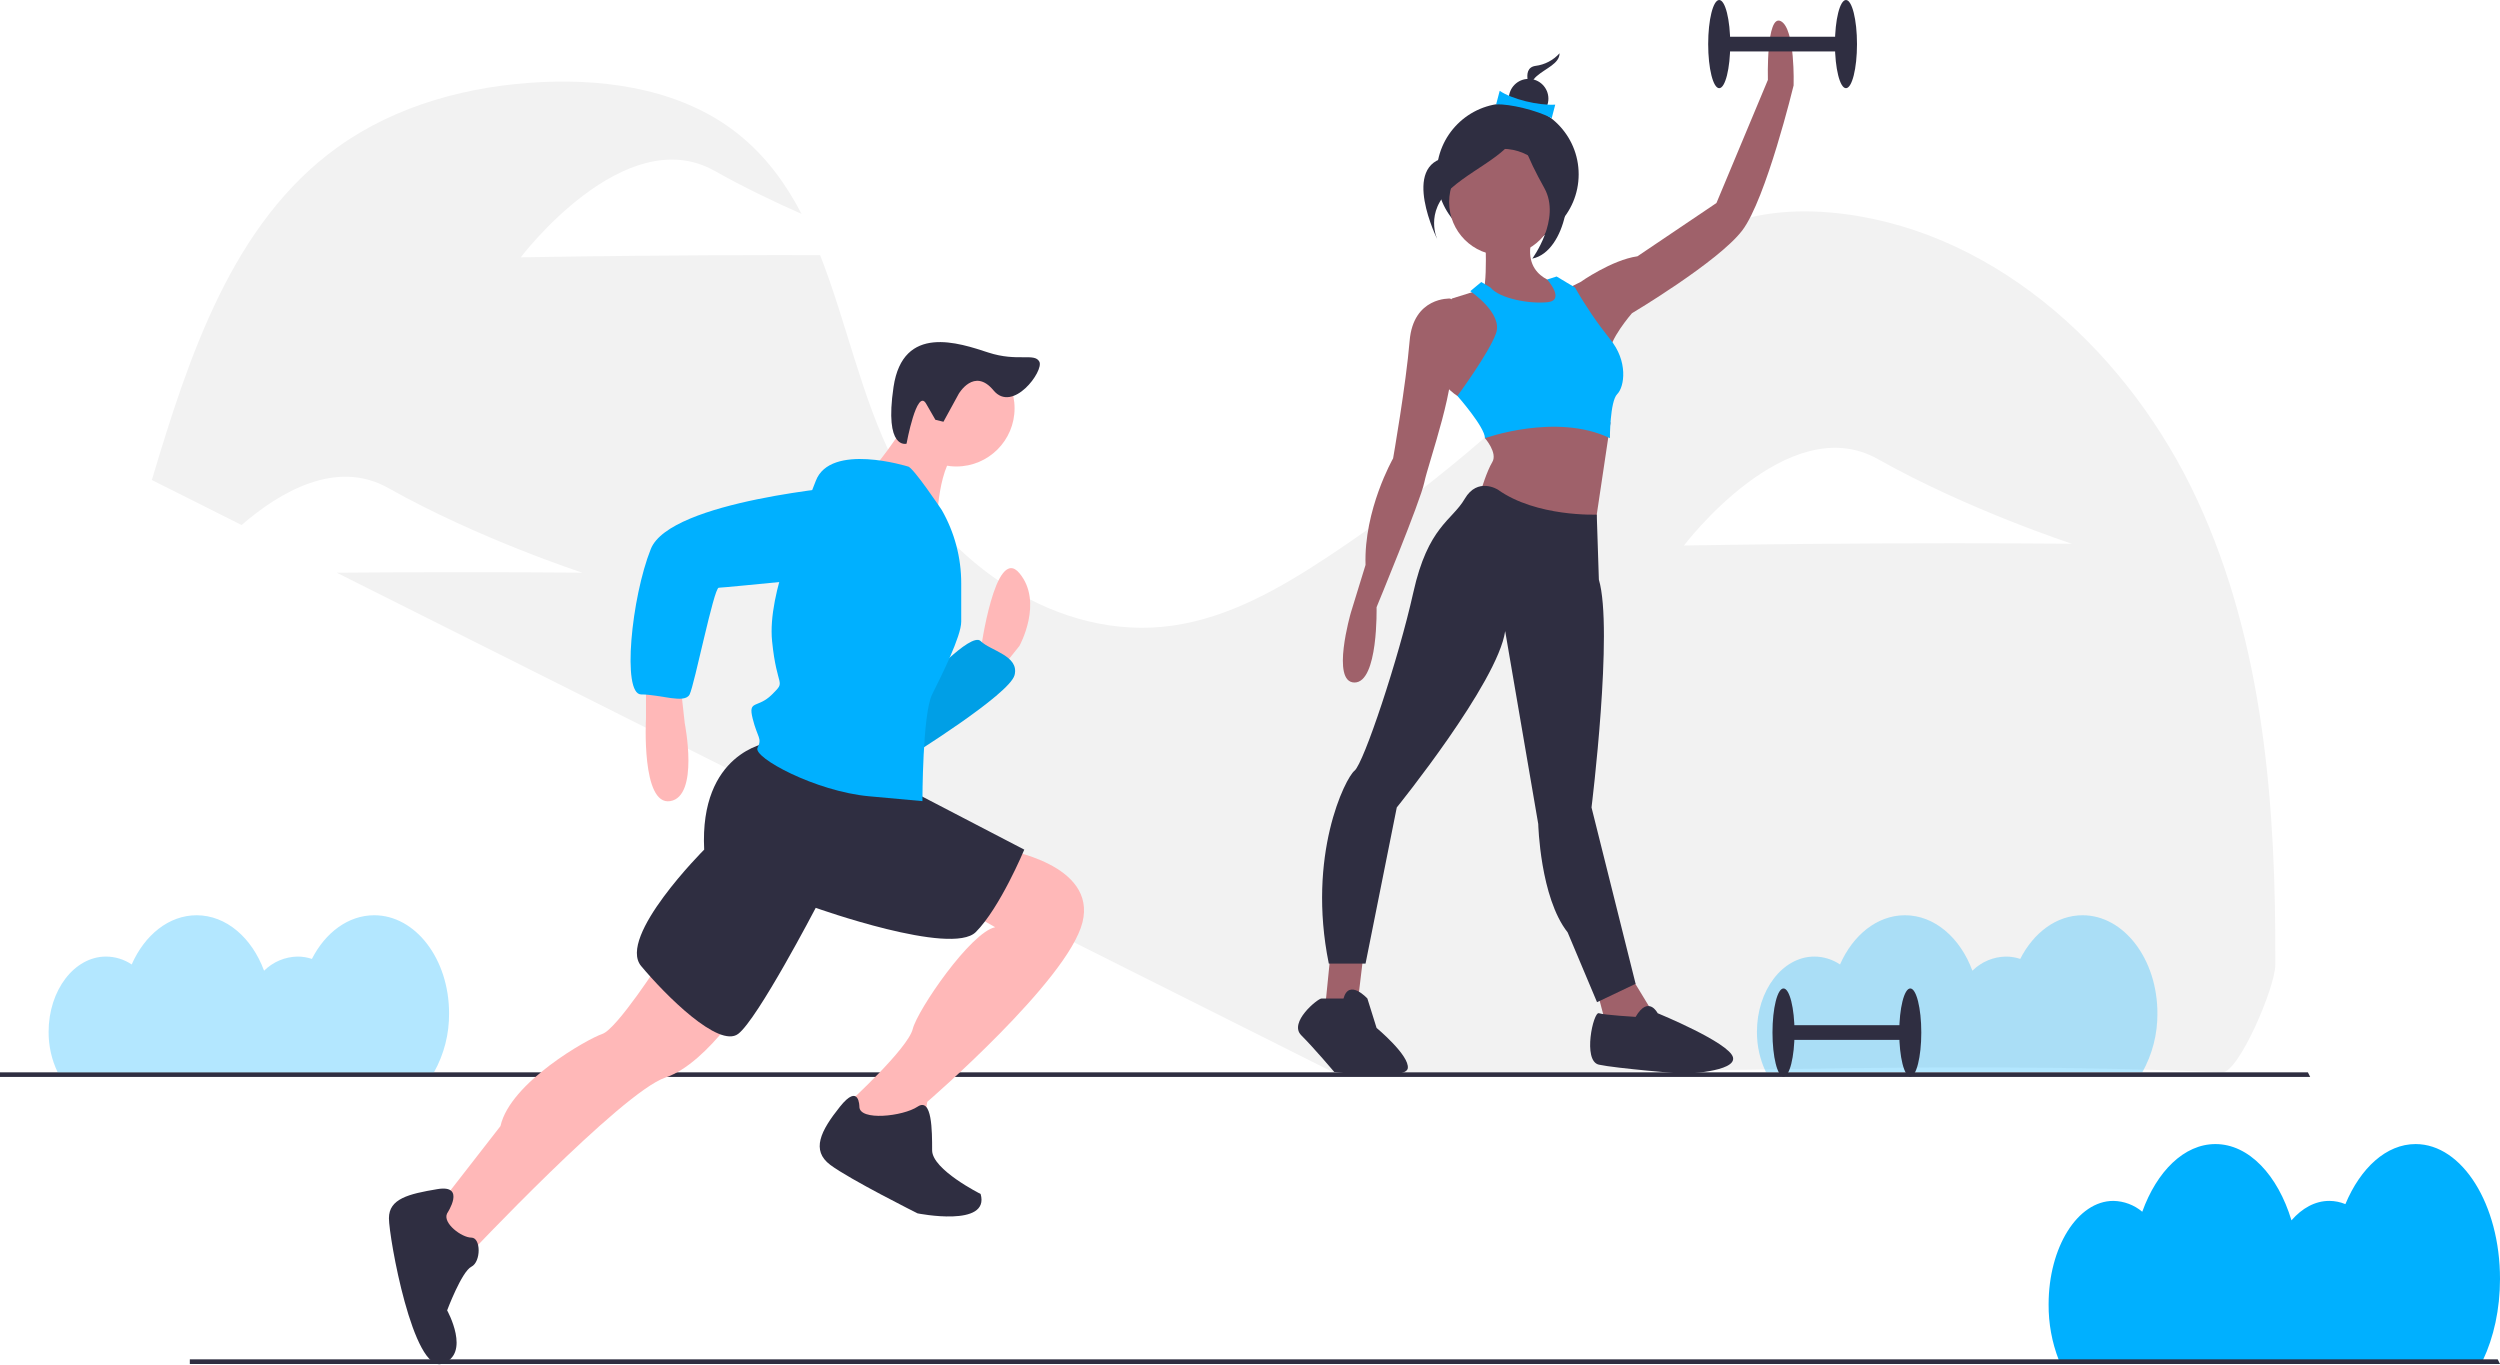
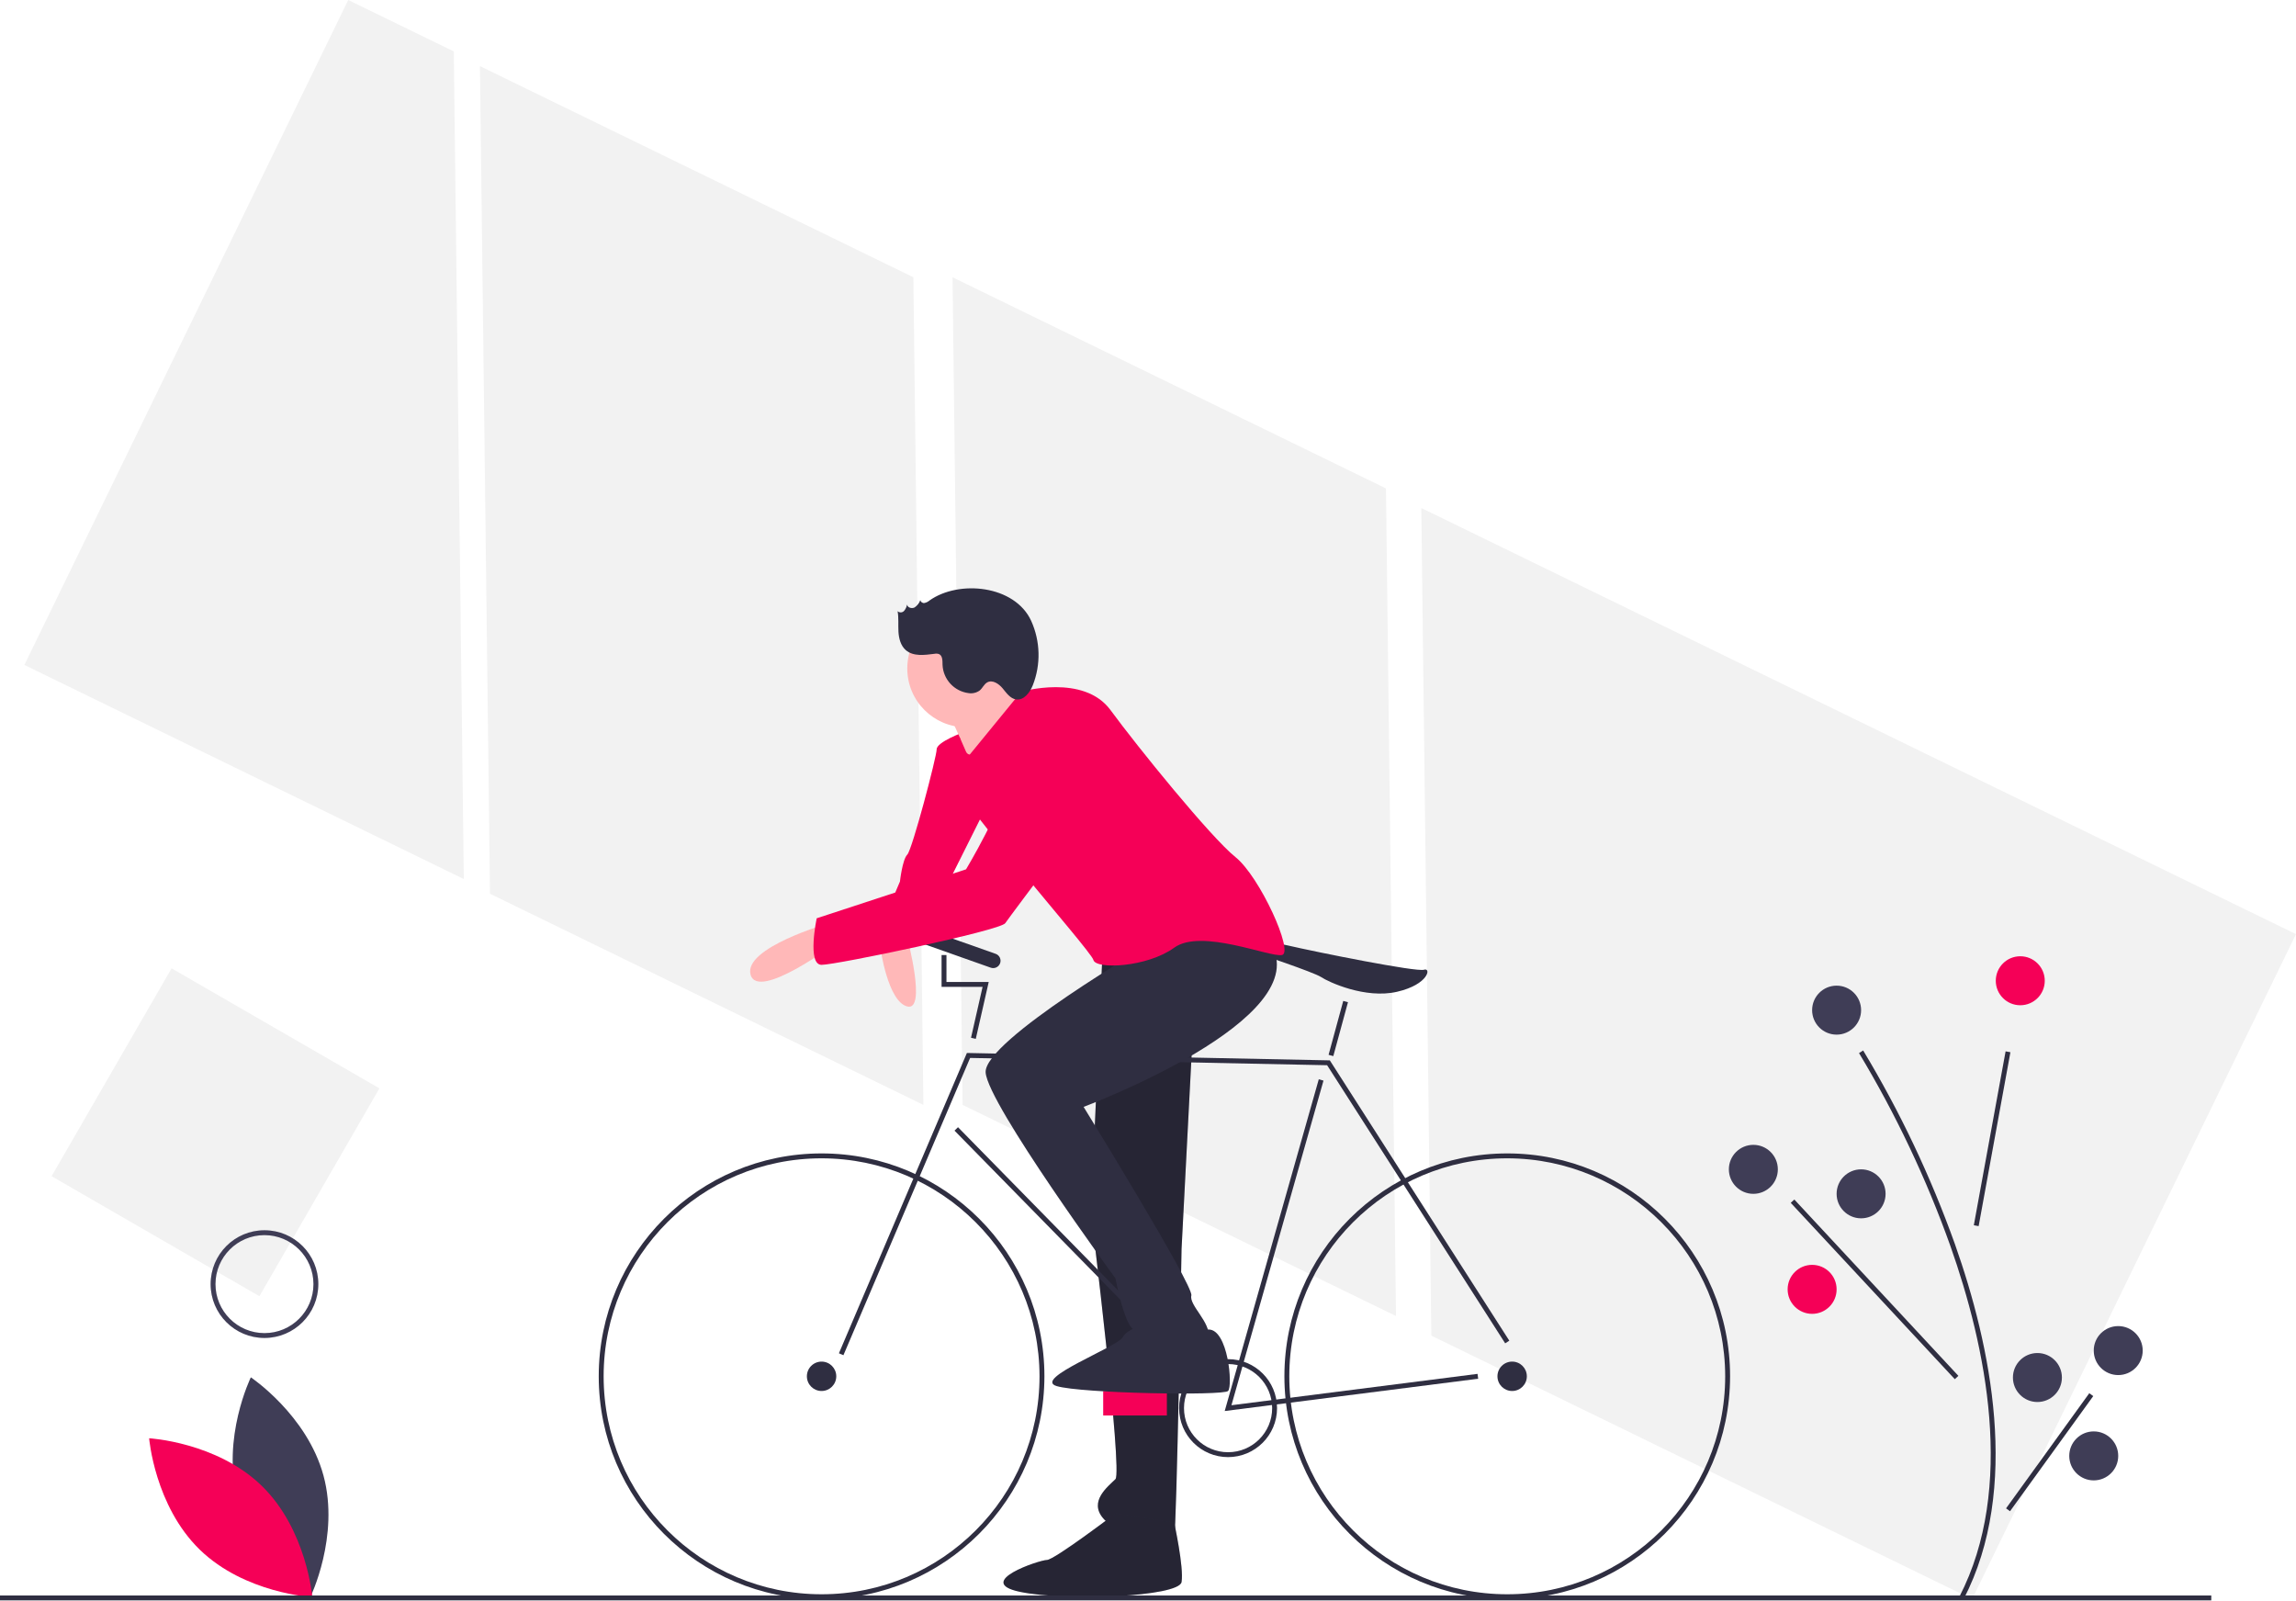
- <svg xmlns="http://www.w3.org/2000/svg" id="f6ab8ba1-7e68-4bec-bb42-3789208a6270" data-name="Layer 1" width="1080" height="589.339" viewBox="0 0 1080 589.339">
-   <path d="M1140,707.811c0-32.167-16.322-58.243-36.457-58.243-12.655,0-23.8,10.305-30.337,25.946a18.287,18.287,0,0,0-6.967-1.398c-6.094,0-11.729,3.123-16.324,8.408-5.892-19.501-18.387-32.955-32.85-32.955-13.522,0-25.316,11.771-31.61,29.24a19.915,19.915,0,0,0-12.477-4.692C957.526,674.115,945,694.127,945,718.813a65.145,65.145,0,0,0,4.408,24.068h183.24C1137.261,733.125,1140,720.98,1140,707.811Z" transform="translate(-60 -155.3305)" fill="#00b0ff" />
-   <path d="M1009.299,371.482c-28.71-62.107-84.896-115.09-152.771-123.726-17.946-2.283-36.684-1.367-53.335,5.706-21.857,9.285-37.965,28.025-54.246,45.313A654.108,654.108,0,0,1,633.987,395.622c-20.687,13.696-42.876,26.475-67.437,29.979-49.245,7.026-97.956-26.556-120.414-70.942-14.029-27.727-20.512-60.28-31.854-89.119-13.061-.025-28.623-.02-45.365.057-46.277.213-83.944.897-83.944.897s44.774-59.307,83.776-37.334c12.464,7.022,25.519,13.288,37.516,18.567-6.816-13.111-15.413-24.907-27.24-34.392-23.321-18.702-54.907-23.948-84.769-22.555-31.357,1.463-63.002,9.858-88.482,28.192-45.391,32.662-64.135,90.153-80.178,143.723l38.778,19.44c16.633-14.38,40.956-28.605,63.375-15.975,39.003,21.973,83.807,36.562,83.807,36.562s-37.362-.338-83.639-.125c-7.772.036-15.292.085-22.441.142L636,618.567c142,2,249.068-5.679,384,0,7.037.296,22.866-36.592,22.918-46.3C1043.29,503.846,1038.009,433.589,1009.299,371.482Zm-137.882,18.615c-46.277.213-83.944.897-83.944.897s44.774-59.307,83.776-37.334,83.807,36.562,83.807,36.562S917.694,389.884,871.417,390.097Z" transform="translate(-60 -155.3305)" fill="#f2f2f2" />
-   <path d="M992,593.067c0-23.388-14.481-42.349-32.343-42.349-11.227,0-21.115,7.493-26.915,18.865a19.362,19.362,0,0,0-6.181-1.016,21.059,21.059,0,0,0-14.483,6.113c-5.228-14.179-16.313-23.962-29.144-23.962-11.997,0-22.46,8.558-28.043,21.26a20.107,20.107,0,0,0-11.07-3.412c-13.709,0-24.822,14.551-24.822,32.5a39.928,39.928,0,0,0,3.911,17.5H985.477A51.201,51.201,0,0,0,992,593.067Z" transform="translate(-60 -155.3305)" fill="#00b0ff" opacity="0.3" />
-   <polygon points="1080 589.237 82 589.237 82 587.237 1079 587.237 1080 589.237" fill="#2f2e41" />
-   <polygon points="998 465.237 0 465.237 0 463.237 997 463.237 998 465.237" fill="#2f2e41" />
-   <path d="M483.63,436.467s6.285-46.093,16.761-33.523,0,31.427,0,31.427l-8.381,10.476-8.381-6.285Z" transform="translate(-60 -155.3305)" fill="#ffb8b8" />
-   <path d="M458.488,451.133s20.952-23.047,25.142-18.856,16.761,6.285,14.666,14.666-46.093,35.618-46.093,35.618Z" transform="translate(-60 -155.3305)" fill="#00b0ff" />
-   <path d="M458.488,451.133s20.952-23.047,25.142-18.856,16.761,6.285,14.666,14.666-46.093,35.618-46.093,35.618Z" transform="translate(-60 -155.3305)" opacity="0.1" />
-   <path d="M339.064,449.038v16.761s-2.095,37.713,10.476,35.618,6.285-33.523,6.285-33.523l-2.095-18.856Z" transform="translate(-60 -155.3305)" fill="#ffb8b8" />
-   <path d="M345.349,570.557s-18.856,29.332-25.142,31.427-39.808,20.952-43.998,39.808l-29.332,37.713,14.666,18.856s67.045-71.235,85.902-77.521,37.713-37.713,37.713-37.713Z" transform="translate(-60 -155.3305)" fill="#ffb8b8" />
-   <path d="M494.105,522.369s39.808,6.285,33.523,31.427S460.583,631.317,460.583,631.317l-2.095,12.571L435.441,648.078l-10.476-10.476,2.095-6.285s25.142-23.047,27.237-31.427,25.142-41.903,35.618-43.998L475.249,547.511Z" transform="translate(-60 -155.3305)" fill="#ffb8b8" />
-   <path d="M253.162,679.506s8.381-12.571-4.19-10.476-20.952,4.19-20.952,12.571,10.476,67.045,23.047,62.855,2.095-23.047,2.095-23.047,6.285-16.761,10.476-18.856,4.19-12.571,0-12.571S251.067,683.696,253.162,679.506Z" transform="translate(-60 -155.3305)" fill="#2f2e41" />
-   <path d="M431.251,633.412s0-10.476-8.381,0-12.571,18.856-4.19,25.142,37.713,20.952,37.713,20.952,31.427,6.285,27.237-8.381c0,0-20.952-10.476-20.952-18.856s0-23.047-6.285-18.856S431.251,639.698,431.251,633.412Z" transform="translate(-60 -155.3305)" fill="#2f2e41" />
-   <path d="M391.443,476.275s-29.332,4.19-27.237,46.093c0,0-37.713,37.713-27.237,50.284s33.523,35.618,41.903,29.332,33.523-54.474,33.523-54.474,58.664,20.952,69.14,10.476,20.952-35.618,20.952-35.618l-52.379-27.237Z" transform="translate(-60 -155.3305)" fill="#2f2e41" />
-   <circle cx="413.154" cy="176.379" r="25.142" fill="#ffb8b8" />
-   <path d="M454.297,333.804s-14.666,23.047-18.856,25.142,29.332,23.047,29.332,23.047,0-27.237,10.476-33.523Z" transform="translate(-60 -155.3305)" fill="#ffb8b8" />
-   <path d="M452.202,356.851s-33.523-10.476-39.808,6.285-20.952,48.189-18.856,69.14,6.285,16.761,0,23.047-10.476,2.095-8.381,10.476,4.19,8.381,2.095,12.571S412.394,497.227,435.441,499.322l23.047,2.095s0-37.713,4.19-46.093,12.571-25.142,12.571-31.427V407.265a63.607,63.607,0,0,0-8.381-31.558h0S454.297,356.851,452.202,356.851Z" transform="translate(-60 -155.3305)" fill="#00b0ff" />
-   <path d="M427.06,365.232s-77.521,6.285-85.902,27.237-12.571,62.855-4.19,62.855,18.856,4.19,20.952,0,10.476-46.093,12.571-46.093,64.95-6.285,64.95-6.285S462.678,369.422,427.06,365.232Z" transform="translate(-60 -155.3305)" fill="#00b0ff" />
-   <path d="M474.164,325.476s6.672-11.595,15.012-1.524S511.083,315.516,509,311.567s-9.438.178-22.042-3.943-36.885-12.514-40.951,14.867,5.618,24.511,5.618,24.511,4.439-24.263,8.451-17.294l4.012,6.969,3.48.857Z" transform="translate(-60 -155.3305)" fill="#2f2e41" />
-   <circle cx="651.309" cy="75.314" r="30.674" fill="#2f2e41" />
-   <path d="M701.504,253.349s1.587,28.572-1.587,28.572S719.758,295.413,719.758,295.413l14.286-7.937v-9.524s-19.048-2.381-11.111-23.016S701.504,253.349,701.504,253.349Z" transform="translate(-60 -155.3305)" fill="#9f616a" />
-   <polygon points="574.835 411.517 572.454 435.327 580.391 437.708 586.74 431.359 589.121 411.517 574.835 411.517" fill="#9f616a" />
-   <polygon points="689.124 425.01 693.092 440.089 704.203 447.232 716.109 440.883 702.616 418.66 689.124 425.01" fill="#9f616a" />
-   <circle cx="649.043" cy="87.304" r="23.016" fill="#9f616a" />
-   <path d="M695.154,328.747l-5.556-2.381s-9.524-5.556-10.318-16.667,7.937-25.397,7.937-25.397l12.699-3.968,14.92,12.143.16,19.603Z" transform="translate(-60 -155.3305)" fill="#9f616a" />
-   <path d="M689.599,285.889l-3.175-1.587s-15.873-.794-17.461,18.254-7.143,50.795-7.143,50.795-12.699,22.223-11.905,46.033l-6.349,20.635s-8.73,30.159,1.587,30.159,9.524-32.54,9.524-32.54,19.048-46.033,20.635-53.969,15.08-45.239,11.111-55.557S689.599,285.889,689.599,285.889Z" transform="translate(-60 -155.3305)" fill="#9f616a" />
-   <path d="M701.504,335.89v8.73s5.556,6.349,3.175,10.318-4.762,11.905-4.762,11.905L711.028,384.304l37.302,3.175,7.418-49.699Z" transform="translate(-60 -155.3305)" fill="#9f616a" />
-   <path d="M736.425,280.333l6.349-3.175s13.492-9.524,24.604-11.111l34.128-23.016,22.223-53.176s-.794-28.572,5.556-25.397S834.84,192.236,834.84,192.236s-11.905,49.207-22.223,62.7-47.62,35.715-47.62,35.715-10.318,11.905-9.524,17.461S736.425,280.333,736.425,280.333Z" transform="translate(-60 -155.3305)" fill="#9f616a" />
-   <path d="M707.059,366.843s-8.73-5.556-14.286,3.968-15.873,11.905-22.223,40.477S649.121,485.1,645.153,488.275s-20.635,36.509-11.111,83.335h15.873L663.408,504.148s43.652-53.969,46.826-76.192L724.52,511.291s.794,31.747,12.699,46.826l12.699,30.159,16.667-7.937-19.048-76.192s9.524-76.986,3.175-98.415l-.912-28.094S723.726,378.748,707.059,366.843Z" transform="translate(-60 -155.3305)" fill="#2f2e41" />
-   <path d="M640.391,586.69h-9.524c-1.587,0-14.286,10.318-8.73,15.873s14.286,15.873,14.286,15.873,30.953,3.937,31.747-1.619-13.492-17.429-13.492-17.429l-3.968-12.699S642.772,577.959,640.391,586.69Z" transform="translate(-60 -155.3305)" fill="#2f2e41" />
-   <path d="M766.584,594.626s-13.492-.794-15.873-1.587-7.143,20.635,0,22.223S787.22,619.23,787.22,619.23s23.016-.794,21.429-7.143-32.54-19.048-32.54-19.048S772.14,585.102,766.584,594.626Z" transform="translate(-60 -155.3305)" fill="#2f2e41" />
-   <path d="M703.885,279.54l-3.968-2.381-4.762,3.968s14.286,9.524,11.111,18.254-16.667,26.985-16.667,26.985,11.905,13.492,11.905,18.254c0,0,30.953-11.111,53.969,0,0,0,0-15.873,3.175-19.048s4.762-14.286-3.175-23.81a174.007,174.007,0,0,1-15.08-22.223l-7.937-4.762-4.088,1.297s8.056,9.021.12,9.815S707.853,284.302,703.885,279.54Z" transform="translate(-60 -155.3305)" fill="#00b0ff" />
-   <path d="M733.728,178.347a16.767,16.767,0,0,1-10.4,5.448c-6.933.99-1.486,11.886-1.486,11.886s-1.981-3.962,1.981-7.429S733.728,182.804,733.728,178.347Z" transform="translate(-60 -155.3305)" fill="#2f2e41" />
-   <circle cx="660.36" cy="42.628" r="8.549" fill="#2f2e41" />
-   <path d="M730.34,206.376c-6.604-3.45-17.965-6.163-24.002-5.969l1.527-5.838c5.344,3.631,16.645,6.394,24.002,5.969Z" transform="translate(-60 -155.3305)" fill="#00b0ff" />
-   <path d="M716.696,206.89s-10.407,13.38-31.221,16.354-4.46,35.681-4.46,35.681-5.947-11.894,5.947-22.3S716.696,220.27,716.696,206.89Z" transform="translate(-60 -155.3305)" fill="#2f2e41" />
-   <path d="M717.49,206.096s5.947,20.814,14.867,23.787,4.46,34.194-10.407,37.167c0,0,12.637-17.097,5.203-30.477S715.26,212.786,717.49,206.096Z" transform="translate(-60 -155.3305)" fill="#2f2e41" />
-   <rect x="742.696" y="15.873" width="54.763" height="6.349" fill="#2f2e41" />
-   <ellipse cx="797.46" cy="19.048" rx="4.762" ry="19.048" fill="#2f2e41" />
-   <ellipse cx="742.696" cy="19.048" rx="4.762" ry="19.048" fill="#2f2e41" />
-   <rect x="770.475" y="442.882" width="54.763" height="6.349" fill="#2f2e41" />
-   <ellipse cx="825.238" cy="446.057" rx="4.762" ry="19.048" fill="#2f2e41" />
-   <ellipse cx="770.475" cy="446.057" rx="4.762" ry="19.048" fill="#2f2e41" />
-   <path d="M254,593.067c0-23.388-14.481-42.349-32.343-42.349-11.227,0-21.115,7.493-26.915,18.865a19.362,19.362,0,0,0-6.181-1.016,21.059,21.059,0,0,0-14.483,6.113c-5.228-14.179-16.313-23.962-29.144-23.962-11.997,0-22.46,8.558-28.043,21.26a20.107,20.107,0,0,0-11.07-3.412c-13.709,0-24.822,14.551-24.822,32.5a39.928,39.928,0,0,0,3.911,17.5H247.477A51.201,51.201,0,0,0,254,593.067Z" transform="translate(-60 -155.3305)" fill="#00b0ff" opacity="0.3" />
+ <svg xmlns="http://www.w3.org/2000/svg" id="a13b8cba-1f8f-490a-afba-7bfd552ebb8c" data-name="Layer 1" width="937.597" height="653.445" viewBox="0 0 937.597 653.445">
+   <polygon points="195.992 26.994 200.088 364.913 377.078 451.126 372.982 113.208 195.992 26.994" fill="#f2f2f2" />
+   <polygon points="142.208 0 9.957 271.502 189.403 358.913 185.307 20.994 142.208 0" fill="#f2f2f2" />
+   <polygon points="937.597 381.414 580.403 207.422 584.499 545.34 805.345 652.916 937.597 381.414" fill="#f2f2f2" />
+   <polygon points="388.982 113.208 393.078 451.126 570.069 537.34 565.973 199.422 388.982 113.208" fill="#f2f2f2" />
+   <path d="M581.702,506.222l-5,112s13,106,10,109-11,9-5,16,28,12,29,8,3-118,3-118l7-135Z" transform="translate(-131.2017 -123.2777)" fill="#2f2e41" />
+   <path d="M581.702,506.222l-5,112s13,106,10,109-11,9-5,16,28,12,29,8,3-118,3-118l7-135Z" transform="translate(-131.2017 -123.2777)" opacity="0.2" />
+   <path d="M586.702,741.222s-25,19-28,19-30,9-11,13,65,2,66-4-3-24.209-3-24.209Z" transform="translate(-131.2017 -123.2777)" fill="#2f2e41" />
+   <path d="M586.702,741.222s-25,19-28,19-30,9-11,13,65,2,66-4-3-24.209-3-24.209Z" transform="translate(-131.2017 -123.2777)" opacity="0.2" />
+   <path d="M524.702,422.222s-11,4-11,7-10,41-12,43-3,11-3,11-10,23-8,23,19-4,20,0,9-25,9-25l17-34Z" transform="translate(-131.2017 -123.2777)" fill="#f50057" />
+   <path d="M490.702,510.222s3,22,11,24,0-28,0-28Z" transform="translate(-131.2017 -123.2777)" fill="#ffb8b8" />
+   <path d="M516.702,410.222s6,13,9,20,31-18,31-18-15-11-15-16S516.702,410.222,516.702,410.222Z" transform="translate(-131.2017 -123.2777)" fill="#ffb8b8" />
+   <path d="M228.241,735.278c6.706,24.791,29.677,40.144,29.677,40.144s12.098-24.84,5.391-49.631-29.677-40.144-29.677-40.144S221.535,710.487,228.241,735.278Z" transform="translate(-131.2017 -123.2777)" fill="#3f3d56" />
+   <path d="M238.095,729.95c18.402,17.914,20.65,45.452,20.65,45.452s-27.588-1.506-45.991-19.42-20.65-45.452-20.65-45.452S219.693,712.036,238.095,729.95Z" transform="translate(-131.2017 -123.2777)" fill="#f50057" />
+   <path d="M466.702,776.222a91,91,0,1,1,91-91A91.103,91.103,0,0,1,466.702,776.222Zm0-180a89,89,0,1,0,89,89A89.101,89.101,0,0,0,466.702,596.222Z" transform="translate(-131.2017 -123.2777)" fill="#2f2e41" />
+   <path d="M746.702,776.222a91,91,0,1,1,91-91A91.103,91.103,0,0,1,746.702,776.222Zm0-180a89,89,0,1,0,89,89A89.1,89.1,0,0,0,746.702,596.222Z" transform="translate(-131.2017 -123.2777)" fill="#2f2e41" />
+   <circle cx="335.5" cy="561.945" r="6" fill="#2f2e41" />
+   <circle cx="617.5" cy="561.945" r="6" fill="#2f2e41" />
+   <polygon points="344.42 553.337 342.58 552.552 394.845 429.931 543.055 432.955 543.342 433.405 616.342 547.405 614.658 548.484 541.945 434.934 396.155 431.958 344.42 553.337" fill="#2f2e41" />
+   <polygon points="500.125 576.128 538.538 440.672 540.462 441.217 502.875 573.761 603.374 560.952 603.626 562.937 500.125 576.128" fill="#2f2e41" />
+   <rect x="572.202" y="563.18" width="2" height="147.085" transform="translate(-413.074 460.3048) rotate(-44.4491)" fill="#2f2e41" />
+   <rect x="666.3" y="542.222" width="22.804" height="2" transform="translate(-155.6774 931.1362) rotate(-74.76942)" fill="#2f2e41" />
+   <polygon points="398.476 424.166 396.524 423.723 401.247 402.945 384.5 402.945 384.5 389.945 386.5 389.945 386.5 400.945 403.753 400.945 398.476 424.166" fill="#2f2e41" />
+   <path d="M643.702,512.222s0-6,13-3,53,11,56,10,2,6-11,9-28-4-31-6S643.702,512.222,643.702,512.222Z" transform="translate(-131.2017 -123.2777)" fill="#2f2e41" />
+   <rect x="450.5" y="567.945" width="26" height="10" fill="#f50057" />
+   <path d="M632.702,718.222a20,20,0,1,1,20-20A20.022,20.022,0,0,1,632.702,718.222Zm0-38a18,18,0,1,0,18,18A18.021,18.021,0,0,0,632.702,680.222Z" transform="translate(-131.2017 -123.2777)" fill="#2f2e41" />
+   <circle cx="394.5" cy="272.945" r="24" fill="#ffb8b8" />
+   <path d="M601.702,508.222s-69,40-68,53,53,84,53,84,4,21,8,21,29,9,30,3-8-13-7-17-44-77-44-77,96.307-36,76.154-67S601.702,508.222,601.702,508.222Z" transform="translate(-131.2017 -123.2777)" fill="#2f2e41" />
+   <path d="M603.702,662.222s-12,3-14,7-37,17-27,20,68,4,70,2,0-25.213-8-25.106S607.702,669.222,603.702,662.222Z" transform="translate(-131.2017 -123.2777)" fill="#2f2e41" />
+   <path d="M525.702,433.222l22.5-27.5s25.5-7.5,36.5,7.5,41,52,51,60,24,39,19,40-33-11-44-3-32,9-33,5-61-71-61-80,6.394-10.931,6.394-10.931Z" transform="translate(-131.2017 -123.2777)" fill="#f50057" />
+   <rect x="502.702" y="507.222" width="38" height="6" rx="3" transform="translate(68.70297 -267.9953) rotate(19.4707)" fill="#2f2e41" />
+   <path d="M469.702,500.222s-35,10-32,21,35-13,35-13Z" transform="translate(-131.2017 -123.2777)" fill="#ffb8b8" />
+   <path d="M560.702,413.222s-14,12-17,26-18,39-18,39l-61,20s-4,19,2,19,73-14,75-17,45-60,45-60S590.702,409.222,560.702,413.222Z" transform="translate(-131.2017 -123.2777)" fill="#f50057" />
+   <path d="M510.795,368.444a4.733,4.733,0,0,1-2.061,1.034,1.471,1.471,0,0,1-1.705-1.181,6.111,6.111,0,0,1-2.339,3c-1.145.597-2.916.096-3.081-1.184a5.405,5.405,0,0,1-1.244,2.626,1.863,1.863,0,0,1-2.619.088c.501,2.741.192,5.559.349,8.34s.899,5.73,3.001,7.56c3.065,2.668,7.674,2.009,11.705,1.504a3.553,3.553,0,0,1,1.834.1c1.51.643,1.441,2.744,1.461,4.385a12.185,12.185,0,0,0,10.669,11.571,6.108,6.108,0,0,0,4.54-1.108c1.145-.97,1.729-2.552,3.041-3.28,2.134-1.186,4.721.543,6.281,2.421s3.097,4.187,5.514,4.53c3.196.455,5.63-2.803,6.825-5.802a33.822,33.822,0,0,0-.672-26.28C545.622,362.22,522.825,359.92,510.795,368.444Z" transform="translate(-131.2017 -123.2777)" fill="#2f2e41" />
+   <path d="M933.09,776.181l-1.777-.918c23.082-44.624,10.739-102.575-3.679-143.332a439.291,439.291,0,0,0-37.278-78.675l1.69-1.068a441.537,441.537,0,0,1,37.472,79.075C944.07,672.393,956.5,730.922,933.09,776.181Z" transform="translate(-131.2017 -123.2777)" fill="#2f2e41" />
+   <rect x="908.612" y="587.223" width="72.18" height="1.999" transform="matrix(0.17975, -0.98371, 0.98371, 0.17975, 65.05255, 1288.53)" fill="#2f2e41" />
+   <rect x="895.701" y="600.547" width="2.001" height="98.351" transform="translate(-333.5586 661.6599) rotate(-42.93968)" fill="#2f2e41" />
+   <rect x="939.197" y="715.222" width="58.009" height="2" transform="translate(-310.6601 957.9995) rotate(-54.13715)" fill="#2f2e41" />
+   <circle cx="825" cy="400.445" r="10" fill="#f50057" />
+   <circle cx="716" cy="477.445" r="10" fill="#3f3d56" />
+   <circle cx="760" cy="487.445" r="10" fill="#3f3d56" />
+   <circle cx="740" cy="526.445" r="10" fill="#f50057" />
+   <circle cx="865" cy="551.445" r="10" fill="#3f3d56" />
+   <circle cx="832" cy="562.445" r="10" fill="#3f3d56" />
+   <circle cx="855" cy="594.445" r="10" fill="#3f3d56" />
+   <circle cx="750" cy="412.445" r="10" fill="#3f3d56" />
+   <rect y="651.445" width="903" height="2" fill="#2f2e41" />
+   <rect x="170.202" y="536.585" width="98" height="98" transform="translate(190.958 -154.4252) rotate(30)" fill="#f2f2f2" />
+   <path d="M239.202,669.585a22,22,0,1,1,22-22A22.025,22.025,0,0,1,239.202,669.585Zm0-42a20,20,0,1,0,20,20A20.022,20.022,0,0,0,239.202,627.585Z" transform="translate(-131.2017 -123.2777)" fill="#3f3d56" />
</svg>
